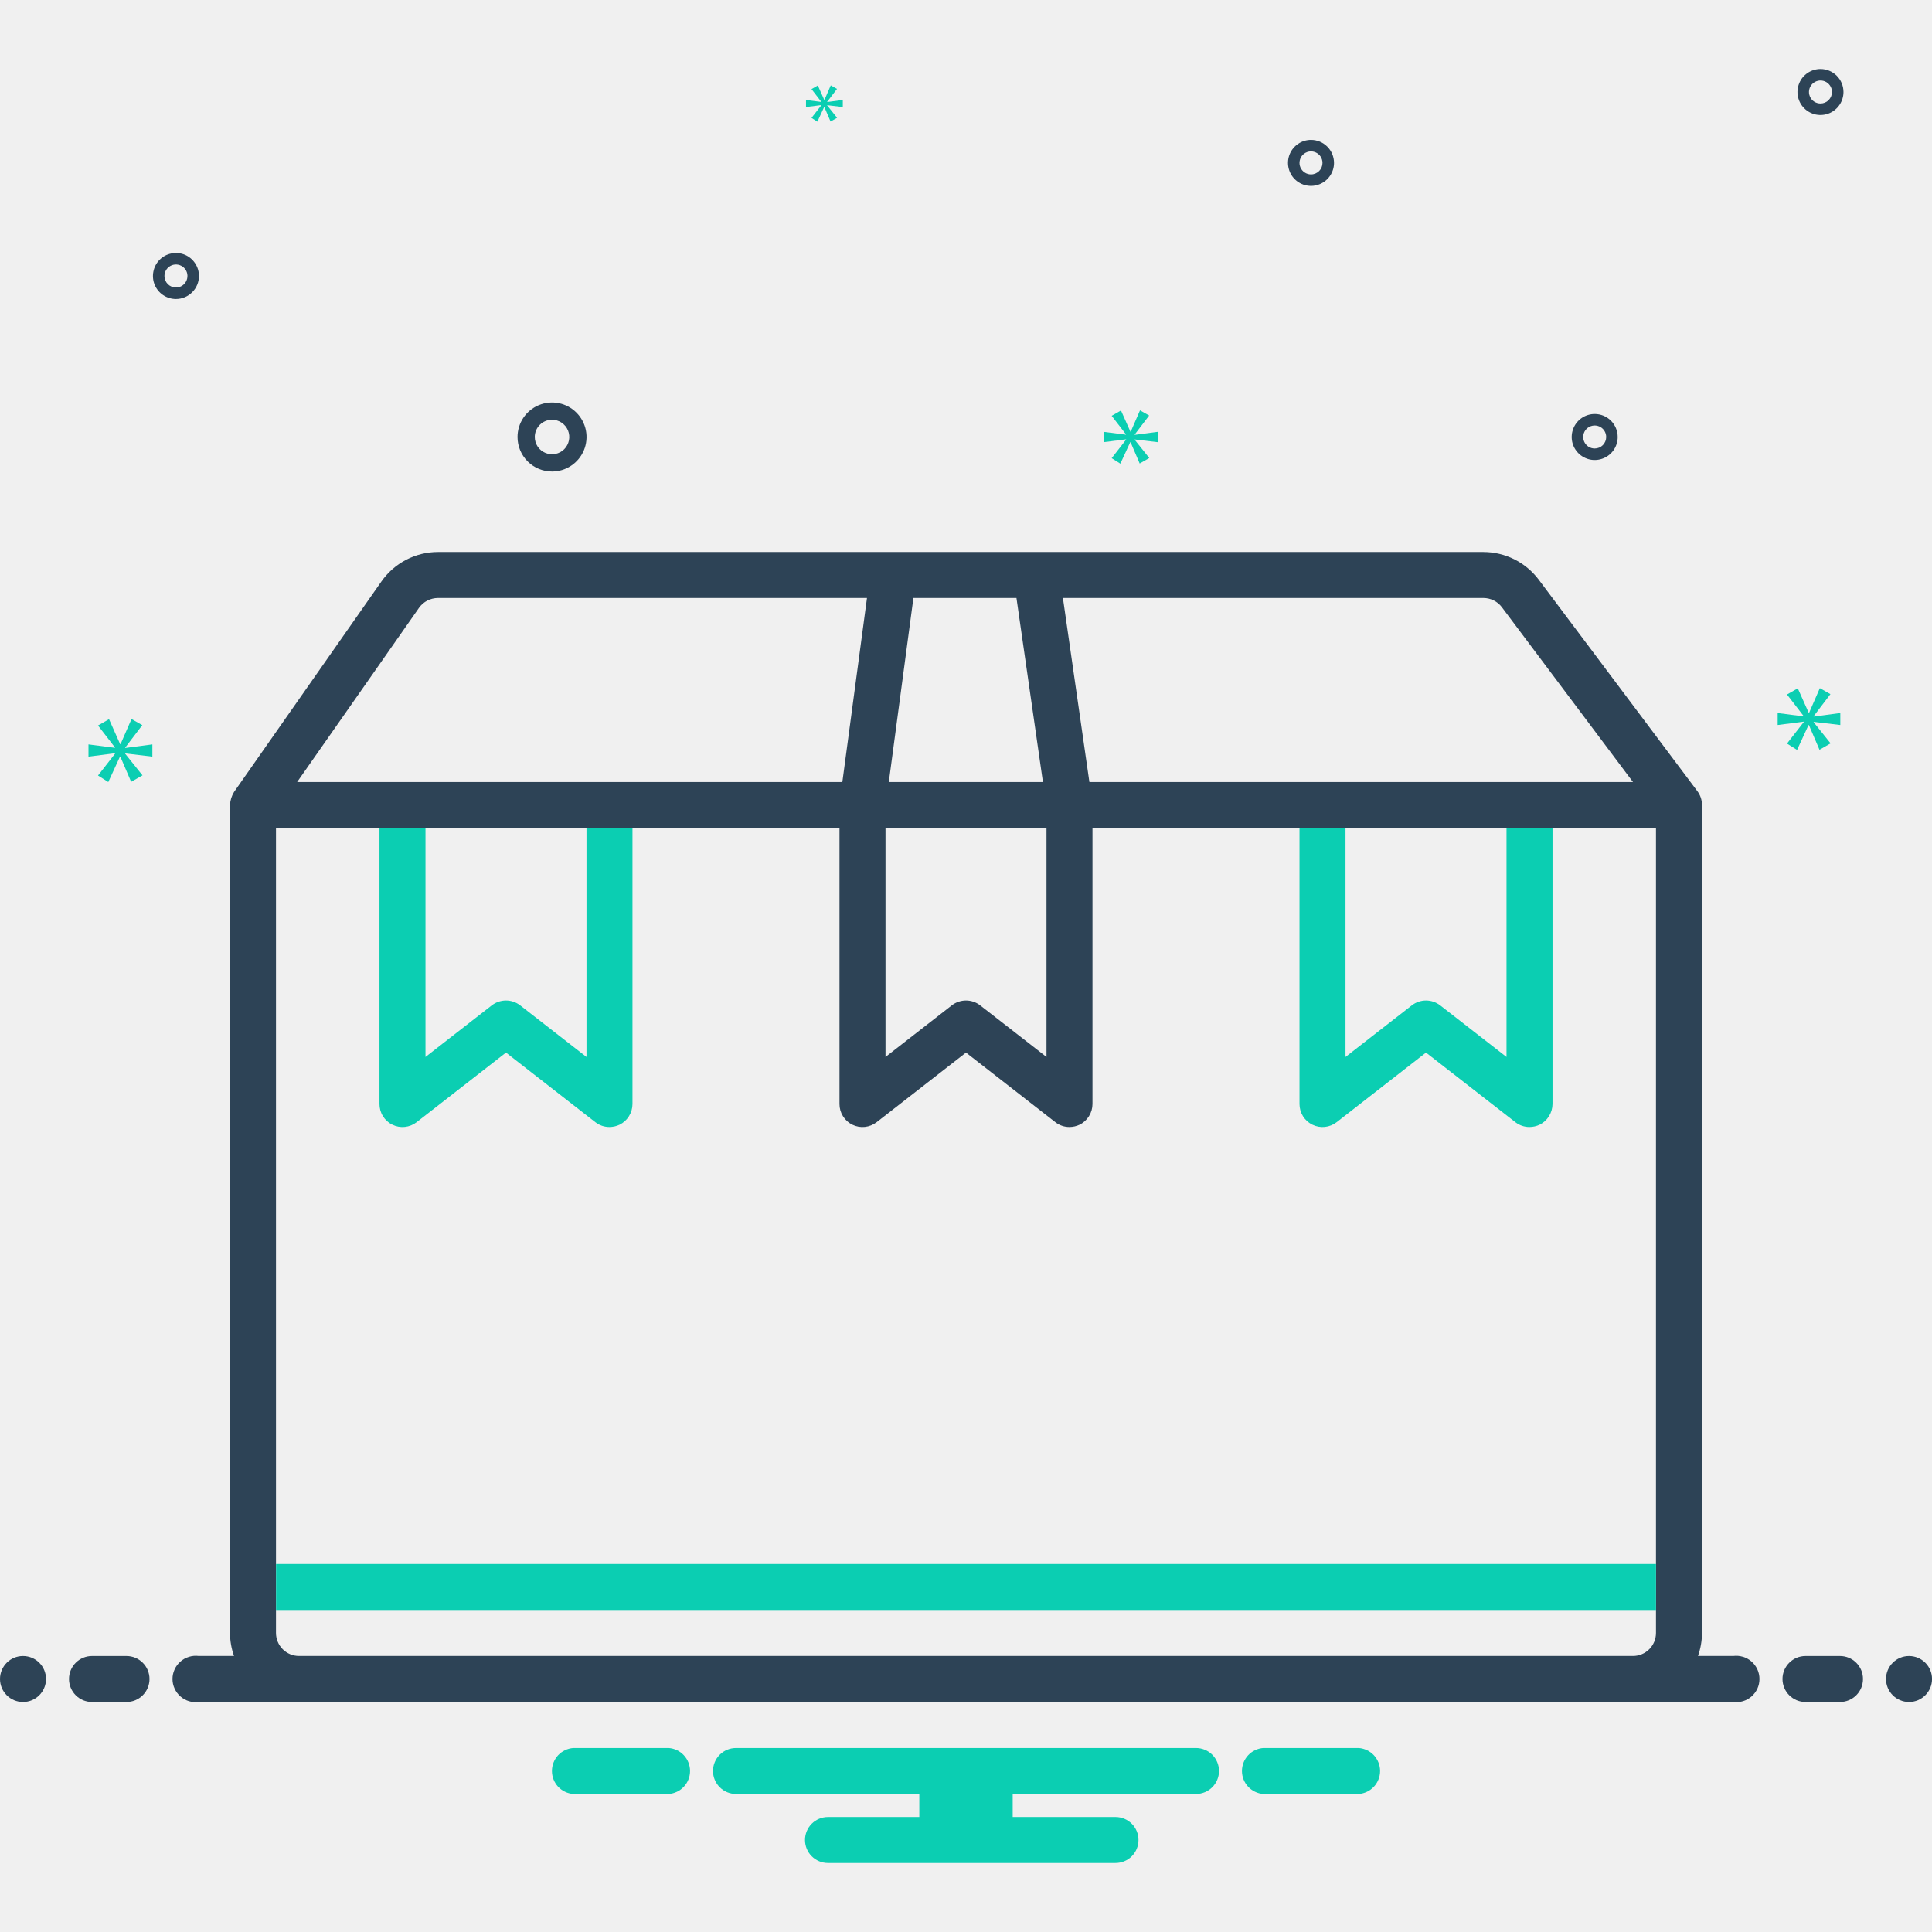
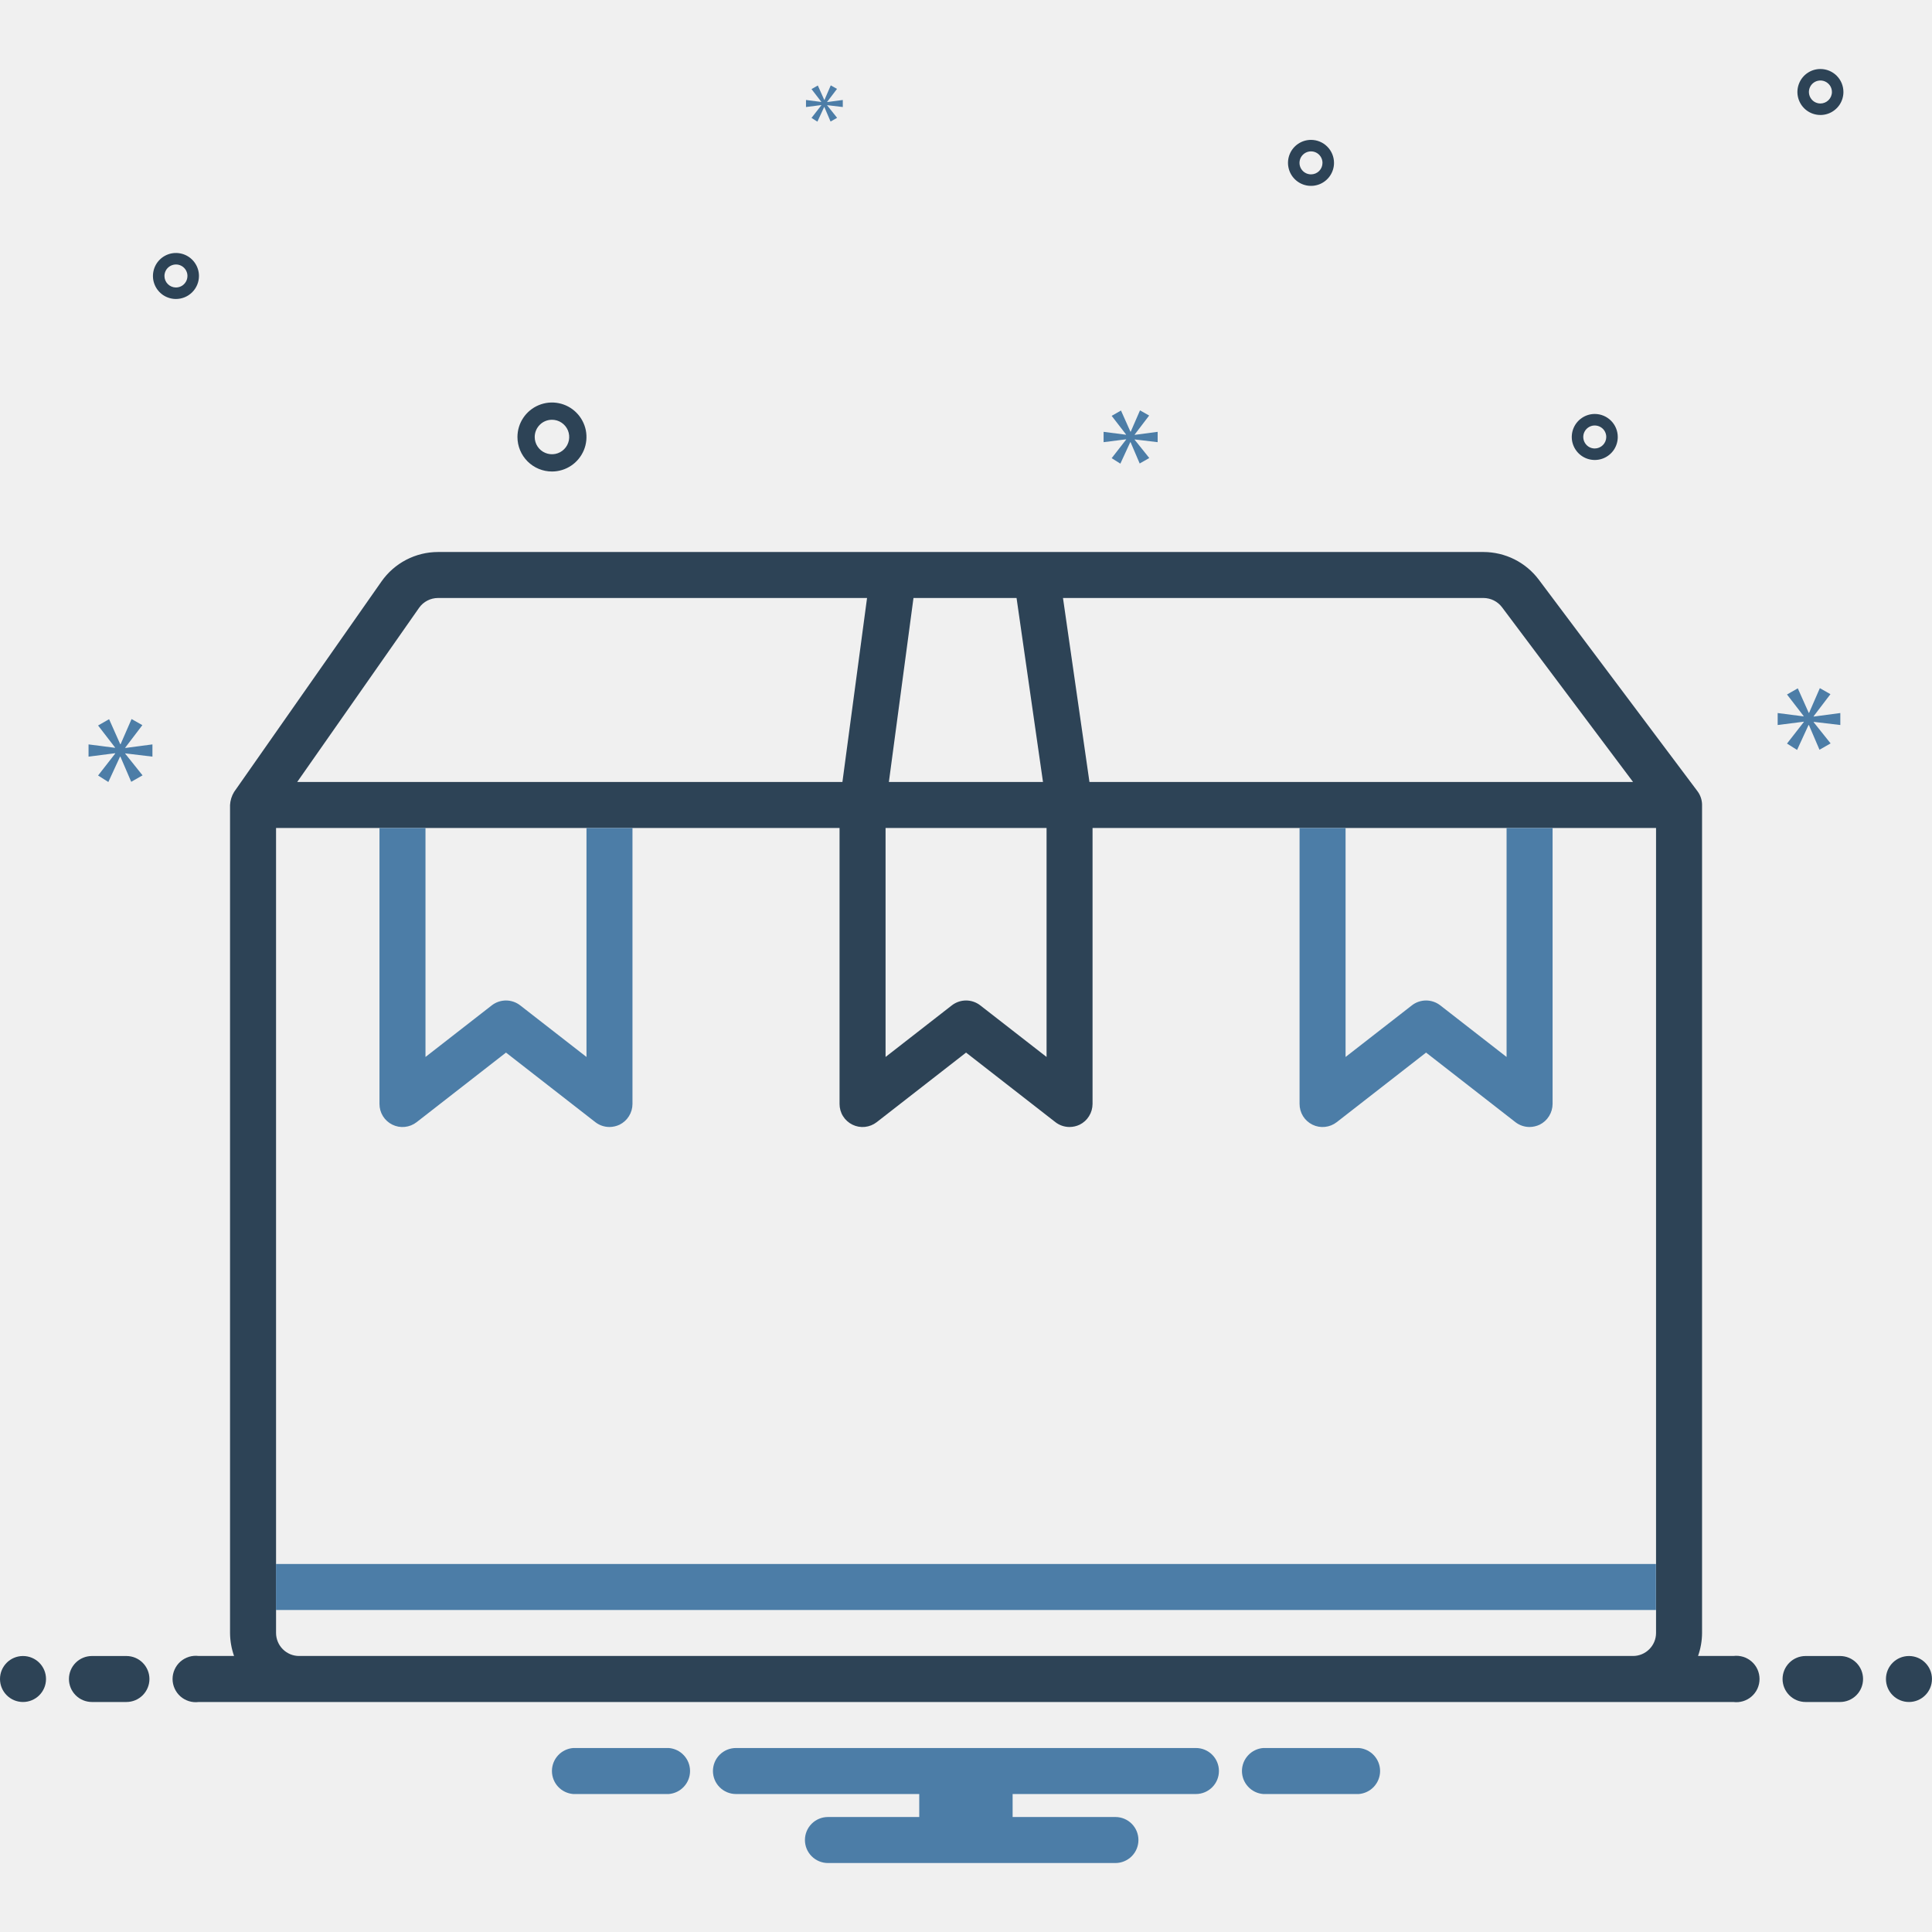
<svg xmlns="http://www.w3.org/2000/svg" width="60" height="60" viewBox="0 0 60 60" fill="none">
-   <g clip-path="url(#clip0_715_32158)">
-     <path d="M0.714 52.857C1.109 52.857 1.429 52.537 1.429 52.143C1.429 51.748 1.109 51.429 0.714 51.429C0.32 51.429 0 51.748 0 52.143C0 52.537 0.32 52.857 0.714 52.857Z" fill="#2D4356" />
-     <path d="M3.928 51.429H2.857C2.667 51.429 2.486 51.504 2.352 51.638C2.218 51.772 2.143 51.953 2.143 52.143C2.143 52.332 2.218 52.514 2.352 52.648C2.486 52.782 2.667 52.857 2.857 52.857H3.928C4.118 52.857 4.299 52.782 4.433 52.648C4.567 52.514 4.643 52.332 4.643 52.143C4.643 51.953 4.567 51.772 4.433 51.638C4.299 51.504 4.118 51.429 3.928 51.429Z" fill="#2D4356" />
-     <path d="M57.143 51.429H56.072C55.882 51.429 55.701 51.504 55.567 51.638C55.433 51.772 55.357 51.953 55.357 52.143C55.357 52.332 55.433 52.514 55.567 52.648C55.701 52.782 55.882 52.857 56.072 52.857H57.143C57.333 52.857 57.514 52.782 57.648 52.648C57.782 52.514 57.857 52.332 57.857 52.143C57.857 51.953 57.782 51.772 57.648 51.638C57.514 51.504 57.333 51.429 57.143 51.429Z" fill="#2D4356" />
-     <path d="M59.287 52.857C59.681 52.857 60.001 52.537 60.001 52.143C60.001 51.748 59.681 51.429 59.287 51.429C58.892 51.429 58.572 51.748 58.572 52.143C58.572 52.537 58.892 52.857 59.287 52.857Z" fill="#2D4356" />
-     <path d="M42.199 54.286H39.231C39.051 54.3 38.883 54.381 38.761 54.513C38.638 54.646 38.57 54.82 38.57 55C38.57 55.181 38.638 55.354 38.761 55.487C38.883 55.619 39.051 55.7 39.231 55.714H42.199C42.378 55.7 42.546 55.619 42.669 55.487C42.791 55.354 42.86 55.181 42.86 55C42.86 54.82 42.791 54.646 42.669 54.513C42.546 54.381 42.378 54.3 42.199 54.286Z" fill="#0BCEB2" />
-     <path d="M20.769 54.286H17.802C17.622 54.3 17.454 54.381 17.331 54.513C17.209 54.646 17.141 54.82 17.141 55C17.141 55.181 17.209 55.354 17.331 55.487C17.454 55.619 17.622 55.7 17.802 55.714H20.769C20.949 55.7 21.117 55.619 21.239 55.487C21.362 55.354 21.43 55.181 21.43 55C21.43 54.82 21.362 54.646 21.239 54.513C21.117 54.381 20.949 54.3 20.769 54.286Z" fill="#0BCEB2" />
-     <path d="M37.143 54.286H22.857C22.667 54.286 22.486 54.361 22.352 54.495C22.218 54.629 22.143 54.811 22.143 55C22.143 55.19 22.218 55.371 22.352 55.505C22.486 55.639 22.667 55.714 22.857 55.714H28.55V56.429H25.714C25.525 56.429 25.343 56.504 25.209 56.638C25.075 56.772 25 56.953 25 57.143C25 57.332 25.075 57.514 25.209 57.648C25.343 57.782 25.525 57.857 25.714 57.857H34.643C34.832 57.857 35.014 57.782 35.148 57.648C35.282 57.514 35.357 57.332 35.357 57.143C35.357 56.953 35.282 56.772 35.148 56.638C35.014 56.504 34.832 56.429 34.643 56.429H31.45V55.714H37.143C37.332 55.714 37.514 55.639 37.648 55.505C37.782 55.371 37.857 55.19 37.857 55C37.857 54.811 37.782 54.629 37.648 54.495C37.514 54.361 37.332 54.286 37.143 54.286Z" fill="#0BCEB2" />
-     <path d="M53.828 51.428H52.732C52.813 51.199 52.856 50.958 52.857 50.714V24.982C52.853 24.834 52.803 24.69 52.714 24.571L47.785 18C47.585 17.735 47.326 17.519 47.029 17.37C46.731 17.222 46.404 17.144 46.071 17.143H13.6C13.255 17.143 12.916 17.227 12.611 17.386C12.306 17.545 12.044 17.775 11.846 18.057C11.846 18.057 7.271 24.589 7.268 24.596C7.193 24.718 7.15 24.857 7.143 25V50.714C7.144 50.958 7.186 51.199 7.268 51.428H6.171C6.069 51.415 5.966 51.424 5.868 51.454C5.77 51.483 5.68 51.534 5.603 51.602C5.526 51.669 5.464 51.752 5.422 51.846C5.379 51.939 5.357 52.04 5.357 52.143C5.357 52.245 5.379 52.347 5.422 52.44C5.464 52.533 5.526 52.617 5.603 52.684C5.68 52.752 5.77 52.802 5.868 52.832C5.966 52.862 6.069 52.87 6.171 52.857H53.828C53.93 52.87 54.033 52.862 54.131 52.832C54.229 52.802 54.32 52.752 54.397 52.684C54.474 52.617 54.535 52.533 54.578 52.44C54.62 52.347 54.642 52.245 54.642 52.143C54.642 52.04 54.62 51.939 54.578 51.846C54.535 51.752 54.474 51.669 54.397 51.602C54.32 51.534 54.229 51.483 54.131 51.454C54.033 51.424 53.93 51.415 53.828 51.428ZM46.071 18.571C46.182 18.572 46.291 18.598 46.39 18.647C46.489 18.697 46.576 18.769 46.642 18.857L50.714 24.286H33.832L33.01 18.571H46.071ZM28.367 18.571H31.567L32.389 24.286H27.603L28.367 18.571ZM27.5 25.714H32.5V32.825L30.439 31.221C30.313 31.124 30.159 31.071 30 31.071C29.841 31.071 29.686 31.124 29.56 31.221L27.5 32.825V25.714ZM13.014 18.875C13.081 18.782 13.168 18.705 13.27 18.652C13.372 18.6 13.485 18.572 13.6 18.571H26.925L26.16 24.286H9.228L13.014 18.875ZM51.428 50.714C51.428 50.904 51.352 51.085 51.218 51.219C51.085 51.352 50.903 51.428 50.714 51.428H9.285C9.096 51.428 8.915 51.352 8.781 51.219C8.647 51.085 8.572 50.904 8.571 50.714V25.714H26.071V34.286C26.071 34.42 26.108 34.551 26.179 34.664C26.25 34.778 26.351 34.87 26.471 34.928C26.592 34.987 26.726 35.011 26.859 34.997C26.992 34.983 27.119 34.932 27.225 34.85L30 32.689L32.775 34.85C32.9 34.948 33.055 35.001 33.214 35C33.323 34.999 33.43 34.975 33.528 34.928C33.648 34.869 33.748 34.777 33.819 34.664C33.89 34.55 33.928 34.419 33.928 34.286V25.714H51.428V50.714Z" fill="#2D4356" />
-     <path d="M8.572 48.571H51.429V50H8.572V48.571Z" fill="#0BCEB2" />
-     <path d="M19.642 25.714V34.286C19.642 34.419 19.604 34.55 19.533 34.664C19.463 34.777 19.362 34.869 19.242 34.928C19.144 34.975 19.037 34.999 18.928 35C18.769 35.001 18.614 34.948 18.489 34.85L15.714 32.689L12.939 34.85C12.833 34.932 12.707 34.983 12.573 34.997C12.44 35.011 12.306 34.987 12.186 34.928C12.065 34.87 11.964 34.778 11.893 34.664C11.822 34.551 11.785 34.419 11.785 34.286V25.714H13.214V32.825L15.274 31.221C15.4 31.124 15.555 31.071 15.714 31.071C15.873 31.071 16.027 31.124 16.153 31.221L18.214 32.825V25.714H19.642Z" fill="#0BCEB2" />
-     <path d="M48.215 25.714V34.286C48.214 34.419 48.176 34.55 48.105 34.664C48.035 34.777 47.934 34.869 47.815 34.928C47.716 34.975 47.609 34.999 47.5 35C47.341 35.001 47.187 34.948 47.061 34.85L44.286 32.689L41.511 34.85C41.405 34.932 41.279 34.983 41.146 34.997C41.013 35.011 40.878 34.987 40.758 34.928C40.638 34.87 40.536 34.778 40.465 34.664C40.395 34.551 40.357 34.419 40.357 34.286V25.714H41.786V32.825L43.847 31.221C43.972 31.124 44.127 31.071 44.286 31.071C44.445 31.071 44.599 31.124 44.725 31.221L46.786 32.825V25.714H48.215Z" fill="#0BCEB2" />
-     <path d="M17.144 14.643C17.356 14.643 17.563 14.58 17.739 14.462C17.915 14.345 18.052 14.177 18.134 13.981C18.215 13.786 18.236 13.57 18.195 13.362C18.153 13.155 18.051 12.964 17.901 12.814C17.752 12.664 17.561 12.562 17.353 12.521C17.145 12.479 16.93 12.501 16.734 12.582C16.538 12.663 16.371 12.8 16.253 12.976C16.135 13.152 16.072 13.36 16.072 13.571C16.072 13.856 16.185 14.128 16.386 14.329C16.587 14.53 16.86 14.643 17.144 14.643ZM17.144 13.036C17.25 13.036 17.353 13.067 17.441 13.126C17.529 13.185 17.598 13.268 17.639 13.366C17.679 13.464 17.69 13.572 17.669 13.676C17.648 13.78 17.597 13.875 17.523 13.95C17.448 14.025 17.352 14.076 17.248 14.097C17.144 14.117 17.037 14.107 16.939 14.066C16.841 14.026 16.757 13.957 16.698 13.869C16.639 13.781 16.608 13.677 16.608 13.571C16.608 13.429 16.664 13.293 16.765 13.193C16.865 13.092 17.002 13.036 17.144 13.036Z" fill="#2D4356" />
-     <path d="M49.525 12.857C49.384 12.857 49.245 12.899 49.128 12.977C49.011 13.056 48.919 13.168 48.865 13.298C48.811 13.428 48.797 13.572 48.824 13.711C48.852 13.849 48.92 13.976 49.02 14.076C49.12 14.176 49.247 14.244 49.386 14.272C49.524 14.3 49.668 14.285 49.798 14.231C49.929 14.177 50.04 14.086 50.119 13.968C50.197 13.851 50.239 13.713 50.239 13.571C50.239 13.382 50.164 13.2 50.03 13.066C49.896 12.932 49.714 12.857 49.525 12.857ZM49.525 13.928C49.454 13.928 49.385 13.908 49.326 13.868C49.268 13.829 49.222 13.773 49.195 13.708C49.168 13.643 49.161 13.571 49.175 13.502C49.188 13.432 49.222 13.369 49.272 13.319C49.322 13.269 49.386 13.235 49.455 13.221C49.524 13.207 49.596 13.214 49.661 13.241C49.727 13.268 49.782 13.314 49.822 13.373C49.861 13.432 49.882 13.501 49.882 13.571C49.882 13.666 49.844 13.757 49.777 13.824C49.71 13.891 49.62 13.928 49.525 13.928Z" fill="#2D4356" />
-     <path d="M40.714 4.344C40.573 4.344 40.435 4.386 40.318 4.465C40.2 4.543 40.108 4.655 40.054 4.785C40 4.916 39.986 5.059 40.014 5.198C40.041 5.336 40.109 5.464 40.209 5.564C40.309 5.663 40.436 5.732 40.575 5.759C40.714 5.787 40.857 5.772 40.988 5.718C41.118 5.664 41.23 5.573 41.308 5.455C41.387 5.338 41.429 5.2 41.429 5.059C41.429 4.869 41.353 4.687 41.219 4.553C41.085 4.419 40.904 4.344 40.714 4.344ZM40.714 5.416C40.644 5.416 40.575 5.395 40.516 5.355C40.457 5.316 40.411 5.26 40.384 5.195C40.357 5.13 40.35 5.058 40.364 4.989C40.378 4.92 40.412 4.856 40.462 4.806C40.512 4.756 40.575 4.722 40.645 4.708C40.714 4.694 40.786 4.702 40.851 4.729C40.916 4.756 40.972 4.801 41.011 4.86C41.05 4.919 41.071 4.988 41.071 5.059C41.071 5.153 41.034 5.244 40.967 5.311C40.9 5.378 40.809 5.416 40.714 5.416Z" fill="#2D4356" />
-     <path d="M56.537 2.143C56.395 2.143 56.257 2.185 56.14 2.263C56.022 2.342 55.931 2.453 55.877 2.584C55.823 2.714 55.808 2.858 55.836 2.996C55.864 3.135 55.932 3.262 56.032 3.362C56.131 3.462 56.259 3.53 56.397 3.558C56.536 3.585 56.679 3.571 56.81 3.517C56.94 3.463 57.052 3.371 57.13 3.254C57.209 3.136 57.251 2.998 57.251 2.857C57.251 2.668 57.176 2.486 57.042 2.352C56.908 2.218 56.726 2.143 56.537 2.143ZM56.537 3.214C56.466 3.214 56.397 3.193 56.338 3.154C56.279 3.115 56.234 3.059 56.207 2.994C56.18 2.929 56.172 2.857 56.186 2.787C56.2 2.718 56.234 2.655 56.284 2.605C56.334 2.555 56.398 2.521 56.467 2.507C56.536 2.493 56.608 2.5 56.673 2.527C56.739 2.554 56.794 2.6 56.834 2.659C56.873 2.717 56.894 2.786 56.894 2.857C56.894 2.952 56.856 3.043 56.789 3.11C56.722 3.177 56.631 3.214 56.537 3.214Z" fill="#2D4356" />
-     <path d="M6.179 8.571C6.179 8.43 6.137 8.292 6.058 8.175C5.98 8.057 5.868 7.965 5.738 7.911C5.607 7.857 5.463 7.843 5.325 7.871C5.186 7.898 5.059 7.966 4.959 8.066C4.859 8.166 4.791 8.293 4.764 8.432C4.736 8.571 4.75 8.714 4.804 8.845C4.858 8.975 4.95 9.087 5.067 9.165C5.185 9.244 5.323 9.286 5.464 9.286C5.654 9.286 5.835 9.21 5.969 9.076C6.103 8.942 6.179 8.761 6.179 8.571ZM5.107 8.571C5.107 8.501 5.128 8.432 5.167 8.373C5.207 8.314 5.262 8.268 5.328 8.241C5.393 8.214 5.465 8.207 5.534 8.221C5.603 8.235 5.667 8.269 5.717 8.319C5.767 8.369 5.801 8.432 5.815 8.502C5.828 8.571 5.821 8.643 5.794 8.708C5.767 8.773 5.721 8.829 5.663 8.868C5.604 8.908 5.535 8.928 5.464 8.928C5.37 8.928 5.279 8.891 5.212 8.824C5.145 8.757 5.107 8.666 5.107 8.571Z" fill="#2D4356" />
-     <path d="M3.888 23.218L4.419 22.52L4.084 22.33L3.743 23.112H3.732L3.386 22.335L3.044 22.531L3.57 23.213V23.224L2.748 23.118V23.498L3.575 23.392V23.403L3.044 24.084L3.363 24.286L3.726 23.498H3.737L4.073 24.28L4.425 24.079L3.888 23.408V23.397L4.732 23.498V23.118L3.888 23.229V23.218Z" fill="#0BCEB2" />
-     <path d="M25.508 3.269L25.202 3.661L25.385 3.778L25.595 3.324H25.601L25.794 3.774L25.997 3.658L25.688 3.272V3.266L26.174 3.324V3.105L25.688 3.169V3.163L25.994 2.761L25.8 2.651L25.605 3.101H25.598L25.398 2.654L25.202 2.767L25.505 3.16V3.166L25.031 3.105V3.324L25.508 3.263V3.269Z" fill="#0BCEB2" />
-     <path d="M57.153 22.516V22.144L56.325 22.253V22.242L56.846 21.557L56.517 21.371L56.183 22.138H56.172L55.832 21.376L55.497 21.568L56.013 22.237V22.248L55.207 22.144V22.516L56.018 22.412V22.423L55.497 23.092L55.81 23.289L56.166 22.516H56.177L56.506 23.284L56.851 23.086L56.325 22.429V22.418L57.153 22.516Z" fill="#0BCEB2" />
-     <path d="M35.238 13.496L35.688 12.905L35.404 12.744L35.116 13.406H35.106L34.813 12.748L34.524 12.914L34.969 13.491V13.5L34.273 13.411V13.732L34.973 13.643V13.652L34.524 14.229L34.794 14.399L35.101 13.732H35.111L35.394 14.394L35.692 14.224L35.238 13.656V13.647L35.952 13.732V13.411L35.238 13.505V13.496Z" fill="#0BCEB2" />
-   </g>
-   <defs>
-     <clipPath id="clip0_715_32158">
-       <rect width="60" height="60" fill="white" />
-     </clipPath>
-   </defs>
+   <path d="M0.714 52.857C1.109 52.857 1.429 52.538 1.429 52.143C1.429 51.748 1.109 51.429 0.714 51.429C0.32 51.429 0 51.748 0 52.143C0 52.538 0.32 52.857 0.714 52.857Z" fill="#2D4356" />
+   <path d="M3.926 51.429H2.855C2.665 51.429 2.484 51.504 2.35 51.638C2.216 51.772 2.141 51.954 2.141 52.143C2.141 52.332 2.216 52.514 2.35 52.648C2.484 52.782 2.665 52.857 2.855 52.857H3.926C4.116 52.857 4.297 52.782 4.431 52.648C4.565 52.514 4.641 52.332 4.641 52.143C4.641 51.954 4.565 51.772 4.431 51.638C4.297 51.504 4.116 51.429 3.926 51.429Z" fill="#2D4356" />
+   <path d="M57.145 51.429H56.074C55.884 51.429 55.703 51.504 55.569 51.638C55.435 51.772 55.359 51.954 55.359 52.143C55.359 52.332 55.435 52.514 55.569 52.648C55.703 52.782 55.884 52.857 56.074 52.857H57.145C57.334 52.857 57.516 52.782 57.65 52.648C57.784 52.514 57.859 52.332 57.859 52.143C57.859 51.954 57.784 51.772 57.65 51.638C57.516 51.504 57.334 51.429 57.145 51.429Z" fill="#2D4356" />
+   <path d="M59.285 52.857C59.679 52.857 59.999 52.538 59.999 52.143C59.999 51.748 59.679 51.429 59.285 51.429C58.89 51.429 58.57 51.748 58.57 52.143C58.57 52.538 58.89 52.857 59.285 52.857Z" fill="#2D4356" />
+   <path d="M42.199 54.286H39.231C39.051 54.3 38.883 54.381 38.761 54.514C38.638 54.646 38.57 54.82 38.57 55C38.57 55.181 38.638 55.355 38.761 55.487C38.883 55.62 39.051 55.701 39.231 55.715H42.199C42.378 55.701 42.546 55.62 42.669 55.487C42.791 55.355 42.86 55.181 42.86 55C42.86 54.82 42.791 54.646 42.669 54.514C42.546 54.381 42.378 54.3 42.199 54.286Z" fill="#4C7DA7" />
+   <path d="M20.769 54.286H17.802C17.622 54.3 17.454 54.381 17.331 54.514C17.209 54.646 17.141 54.82 17.141 55C17.141 55.181 17.209 55.355 17.331 55.487C17.454 55.62 17.622 55.701 17.802 55.715H20.769C20.949 55.701 21.117 55.62 21.239 55.487C21.362 55.355 21.43 55.181 21.43 55C21.43 54.82 21.362 54.646 21.239 54.514C21.117 54.381 20.949 54.3 20.769 54.286Z" fill="#4C7DA7" />
+   <path d="M37.141 54.286H22.855C22.666 54.286 22.484 54.361 22.35 54.495C22.216 54.629 22.141 54.811 22.141 55C22.141 55.19 22.216 55.371 22.35 55.505C22.484 55.639 22.666 55.715 22.855 55.715H28.548V56.429H25.712C25.523 56.429 25.341 56.504 25.207 56.638C25.073 56.772 24.998 56.954 24.998 57.143C24.998 57.333 25.073 57.514 25.207 57.648C25.341 57.782 25.523 57.858 25.712 57.858H34.641C34.83 57.858 35.012 57.782 35.146 57.648C35.28 57.514 35.355 57.333 35.355 57.143C35.355 56.954 35.28 56.772 35.146 56.638C35.012 56.504 34.83 56.429 34.641 56.429H31.448V55.715H37.141C37.33 55.715 37.512 55.639 37.646 55.505C37.78 55.371 37.855 55.19 37.855 55C37.855 54.811 37.78 54.629 37.646 54.495C37.512 54.361 37.33 54.286 37.141 54.286Z" fill="#4C7DA7" />
+   <path d="M53.83 51.428H52.734C52.815 51.199 52.858 50.957 52.859 50.714V24.982C52.855 24.833 52.805 24.69 52.716 24.571L47.787 18C47.587 17.734 47.328 17.519 47.031 17.37C46.733 17.222 46.406 17.144 46.073 17.143H13.602C13.257 17.143 12.918 17.227 12.613 17.386C12.308 17.545 12.046 17.775 11.848 18.057C11.848 18.057 7.273 24.589 7.269 24.596C7.195 24.718 7.152 24.857 7.144 25V50.714C7.146 50.957 7.188 51.199 7.269 51.428H6.173C6.071 51.415 5.968 51.424 5.87 51.453C5.772 51.483 5.682 51.534 5.604 51.601C5.527 51.669 5.466 51.752 5.424 51.845C5.381 51.939 5.359 52.04 5.359 52.143C5.359 52.245 5.381 52.346 5.424 52.44C5.466 52.533 5.527 52.616 5.604 52.684C5.682 52.752 5.772 52.802 5.87 52.832C5.968 52.862 6.071 52.87 6.173 52.857H53.83C53.932 52.87 54.035 52.862 54.133 52.832C54.231 52.802 54.322 52.752 54.399 52.684C54.476 52.616 54.538 52.533 54.58 52.44C54.622 52.346 54.644 52.245 54.644 52.143C54.644 52.04 54.622 51.939 54.58 51.845C54.538 51.752 54.476 51.669 54.399 51.601C54.322 51.534 54.231 51.483 54.133 51.453C54.035 51.424 53.932 51.415 53.83 51.428ZM46.073 18.571C46.184 18.572 46.293 18.598 46.392 18.647C46.491 18.697 46.578 18.768 46.645 18.857L50.716 24.285H33.834L33.012 18.571H46.073ZM28.369 18.571H31.57L32.391 24.285H27.605L28.369 18.571ZM27.502 25.714H32.502V32.825L30.441 31.221C30.315 31.124 30.161 31.071 30.002 31.071C29.843 31.071 29.688 31.124 29.562 31.221L27.502 32.825V25.714ZM13.016 18.875C13.082 18.781 13.17 18.705 13.272 18.652C13.374 18.599 13.487 18.572 13.602 18.571H26.927L26.162 24.285H9.23L13.016 18.875ZM51.43 50.714C51.43 50.903 51.354 51.085 51.22 51.218C51.087 51.352 50.905 51.428 50.716 51.428H9.287C9.098 51.428 8.917 51.352 8.783 51.218C8.649 51.085 8.574 50.903 8.573 50.714V25.714H26.073V34.285C26.073 34.419 26.11 34.551 26.181 34.664C26.252 34.778 26.353 34.869 26.474 34.928C26.594 34.987 26.728 35.011 26.861 34.997C26.994 34.983 27.121 34.932 27.227 34.85L30.002 32.689L32.777 34.85C32.902 34.947 33.057 35 33.216 35C33.325 34.999 33.432 34.975 33.53 34.928C33.65 34.869 33.751 34.777 33.821 34.663C33.892 34.55 33.929 34.419 33.93 34.285V25.714H51.43V50.714Z" fill="#2D4356" />
+   <path d="M8.57 48.571H51.428V50H8.57V48.571Z" fill="#4C7DA7" />
+   <path d="M19.642 25.714V34.285C19.642 34.419 19.604 34.55 19.533 34.663C19.463 34.777 19.362 34.868 19.242 34.928C19.144 34.974 19.037 34.999 18.928 35C18.769 35 18.614 34.947 18.489 34.85L15.714 32.689L12.939 34.85C12.833 34.932 12.707 34.983 12.573 34.997C12.44 35.011 12.306 34.987 12.186 34.928C12.065 34.869 11.964 34.778 11.893 34.664C11.822 34.55 11.785 34.419 11.785 34.285V25.714H13.214V32.825L15.274 31.221C15.4 31.124 15.555 31.071 15.714 31.071C15.873 31.071 16.027 31.124 16.153 31.221L18.214 32.825V25.714H19.642Z" fill="#4C7DA7" />
+   <path d="M48.217 25.714V34.285C48.216 34.419 48.178 34.55 48.107 34.663C48.037 34.777 47.936 34.868 47.816 34.928C47.718 34.974 47.611 34.999 47.502 35C47.343 35 47.188 34.947 47.063 34.85L44.288 32.689L41.513 34.85C41.407 34.932 41.281 34.983 41.148 34.997C41.014 35.011 40.88 34.987 40.76 34.928C40.639 34.869 40.538 34.778 40.467 34.664C40.397 34.55 40.359 34.419 40.359 34.285V25.714H41.788V32.825L43.849 31.221C43.974 31.124 44.129 31.071 44.288 31.071C44.447 31.071 44.601 31.124 44.727 31.221L46.788 32.825V25.714H48.217Z" fill="#4C7DA7" />
+   <path d="M17.142 14.643C17.354 14.643 17.561 14.58 17.737 14.462C17.913 14.345 18.05 14.177 18.132 13.981C18.213 13.786 18.234 13.57 18.193 13.362C18.151 13.155 18.049 12.964 17.899 12.814C17.75 12.664 17.559 12.562 17.351 12.521C17.143 12.479 16.927 12.501 16.732 12.582C16.536 12.663 16.369 12.8 16.251 12.976C16.133 13.152 16.07 13.36 16.07 13.571C16.07 13.856 16.183 14.128 16.384 14.329C16.585 14.53 16.858 14.643 17.142 14.643ZM17.142 13.036C17.248 13.036 17.351 13.067 17.439 13.126C17.527 13.185 17.596 13.268 17.637 13.366C17.677 13.464 17.688 13.572 17.667 13.676C17.646 13.78 17.596 13.875 17.52 13.95C17.446 14.025 17.35 14.076 17.246 14.097C17.142 14.117 17.035 14.107 16.937 14.066C16.839 14.026 16.755 13.957 16.696 13.869C16.637 13.781 16.606 13.677 16.606 13.571C16.606 13.429 16.663 13.293 16.763 13.193C16.863 13.092 17 13.036 17.142 13.036Z" fill="#2D4356" />
+   <path d="M49.527 12.856C49.386 12.856 49.247 12.898 49.13 12.977C49.013 13.055 48.921 13.167 48.867 13.297C48.813 13.428 48.799 13.572 48.826 13.71C48.854 13.849 48.922 13.976 49.022 14.076C49.122 14.176 49.249 14.244 49.387 14.271C49.526 14.299 49.67 14.285 49.8 14.231C49.931 14.177 50.042 14.085 50.121 13.968C50.199 13.85 50.241 13.712 50.241 13.571C50.241 13.381 50.166 13.2 50.032 13.066C49.898 12.932 49.716 12.856 49.527 12.856ZM49.527 13.928C49.456 13.928 49.387 13.907 49.328 13.868C49.27 13.828 49.224 13.773 49.197 13.707C49.17 13.642 49.163 13.57 49.176 13.501C49.19 13.432 49.224 13.368 49.274 13.318C49.324 13.268 49.388 13.234 49.457 13.22C49.526 13.207 49.598 13.214 49.663 13.241C49.729 13.268 49.785 13.314 49.824 13.372C49.863 13.431 49.884 13.5 49.884 13.571C49.884 13.665 49.846 13.756 49.779 13.823C49.712 13.89 49.621 13.928 49.527 13.928Z" fill="#2D4356" />
+   <path d="M40.714 4.344C40.573 4.344 40.435 4.386 40.318 4.464C40.2 4.543 40.108 4.654 40.054 4.785C40 4.915 39.986 5.059 40.014 5.197C40.041 5.336 40.109 5.463 40.209 5.563C40.309 5.663 40.436 5.731 40.575 5.759C40.714 5.786 40.857 5.772 40.988 5.718C41.118 5.664 41.23 5.572 41.308 5.455C41.387 5.337 41.429 5.199 41.429 5.058C41.429 4.869 41.353 4.687 41.219 4.553C41.085 4.419 40.904 4.344 40.714 4.344ZM40.714 5.415C40.644 5.415 40.575 5.394 40.516 5.355C40.457 5.316 40.411 5.26 40.384 5.195C40.357 5.129 40.35 5.058 40.364 4.988C40.378 4.919 40.412 4.855 40.462 4.806C40.512 4.756 40.575 4.722 40.645 4.708C40.714 4.694 40.786 4.701 40.851 4.728C40.916 4.755 40.972 4.801 41.011 4.86C41.05 4.918 41.071 4.987 41.071 5.058C41.071 5.153 41.034 5.244 40.967 5.311C40.9 5.378 40.809 5.415 40.714 5.415Z" fill="#2D4356" />
+   <path d="M56.535 2.143C56.393 2.143 56.255 2.184 56.138 2.263C56.02 2.341 55.929 2.453 55.875 2.584C55.821 2.714 55.806 2.858 55.834 2.996C55.862 3.135 55.93 3.262 56.029 3.362C56.129 3.462 56.257 3.53 56.395 3.557C56.534 3.585 56.677 3.571 56.808 3.517C56.938 3.463 57.05 3.371 57.129 3.254C57.207 3.136 57.249 2.998 57.249 2.857C57.249 2.667 57.174 2.486 57.04 2.352C56.906 2.218 56.724 2.143 56.535 2.143ZM56.535 3.214C56.464 3.214 56.395 3.193 56.336 3.154C56.278 3.115 56.232 3.059 56.205 2.994C56.178 2.928 56.17 2.856 56.184 2.787C56.198 2.718 56.232 2.654 56.282 2.604C56.332 2.554 56.396 2.52 56.465 2.507C56.534 2.493 56.606 2.5 56.671 2.527C56.736 2.554 56.792 2.6 56.832 2.658C56.871 2.717 56.892 2.786 56.892 2.857C56.892 2.952 56.854 3.042 56.787 3.109C56.72 3.176 56.629 3.214 56.535 3.214Z" fill="#2D4356" />
+   <path d="M6.179 8.571C6.179 8.429 6.137 8.291 6.058 8.174C5.98 8.056 5.868 7.965 5.738 7.911C5.607 7.857 5.463 7.843 5.325 7.87C5.186 7.898 5.059 7.966 4.959 8.066C4.859 8.166 4.791 8.293 4.764 8.431C4.736 8.57 4.75 8.714 4.804 8.844C4.858 8.975 4.95 9.086 5.067 9.165C5.185 9.243 5.323 9.285 5.464 9.285C5.654 9.285 5.835 9.21 5.969 9.076C6.103 8.942 6.179 8.76 6.179 8.571ZM5.107 8.571C5.107 8.5 5.128 8.431 5.167 8.372C5.207 8.314 5.262 8.268 5.328 8.241C5.393 8.214 5.465 8.207 5.534 8.22C5.603 8.234 5.667 8.268 5.717 8.318C5.767 8.368 5.801 8.432 5.815 8.501C5.828 8.57 5.821 8.642 5.794 8.707C5.767 8.773 5.721 8.828 5.663 8.868C5.604 8.907 5.535 8.928 5.464 8.928C5.37 8.928 5.279 8.89 5.212 8.823C5.145 8.756 5.107 8.665 5.107 8.571Z" fill="#2D4356" />
+   <path d="M3.89 23.218L4.421 22.52L4.086 22.33L3.745 23.112H3.734L3.388 22.335L3.046 22.531L3.572 23.213V23.224L2.75 23.118V23.498L3.577 23.392V23.403L3.046 24.084L3.365 24.286L3.728 23.498H3.739L4.075 24.28L4.427 24.079L3.89 23.408V23.397L4.734 23.498V23.118L3.89 23.229V23.218Z" fill="#4C7DA7" />
+   <path d="M25.508 3.269L25.202 3.662L25.385 3.778L25.595 3.324H25.601L25.794 3.775L25.997 3.659L25.688 3.272V3.266L26.174 3.324V3.105L25.688 3.17V3.163L25.994 2.761L25.8 2.651L25.605 3.102H25.598L25.398 2.655L25.202 2.767L25.505 3.16V3.166L25.031 3.105V3.324L25.508 3.263V3.269Z" fill="#4C7DA7" />
+   <path d="M57.153 22.516V22.144L56.325 22.254V22.242L56.846 21.558L56.517 21.371L56.183 22.138H56.172L55.832 21.377L55.497 21.568L56.013 22.237V22.248L55.207 22.144V22.516L56.018 22.413V22.424L55.497 23.092L55.81 23.29L56.166 22.516H56.177L56.506 23.284L56.851 23.087L56.325 22.429V22.418L57.153 22.516Z" fill="#4C7DA7" />
+   <path d="M35.238 13.496L35.688 12.905L35.404 12.744L35.116 13.406H35.106L34.813 12.749L34.524 12.915L34.969 13.491V13.501L34.273 13.411V13.732L34.973 13.643V13.652L34.524 14.229L34.794 14.399L35.101 13.732H35.111L35.394 14.394L35.692 14.224L35.238 13.657V13.647L35.952 13.732V13.411L35.238 13.505V13.496Z" fill="#4C7DA7" />
</svg>
